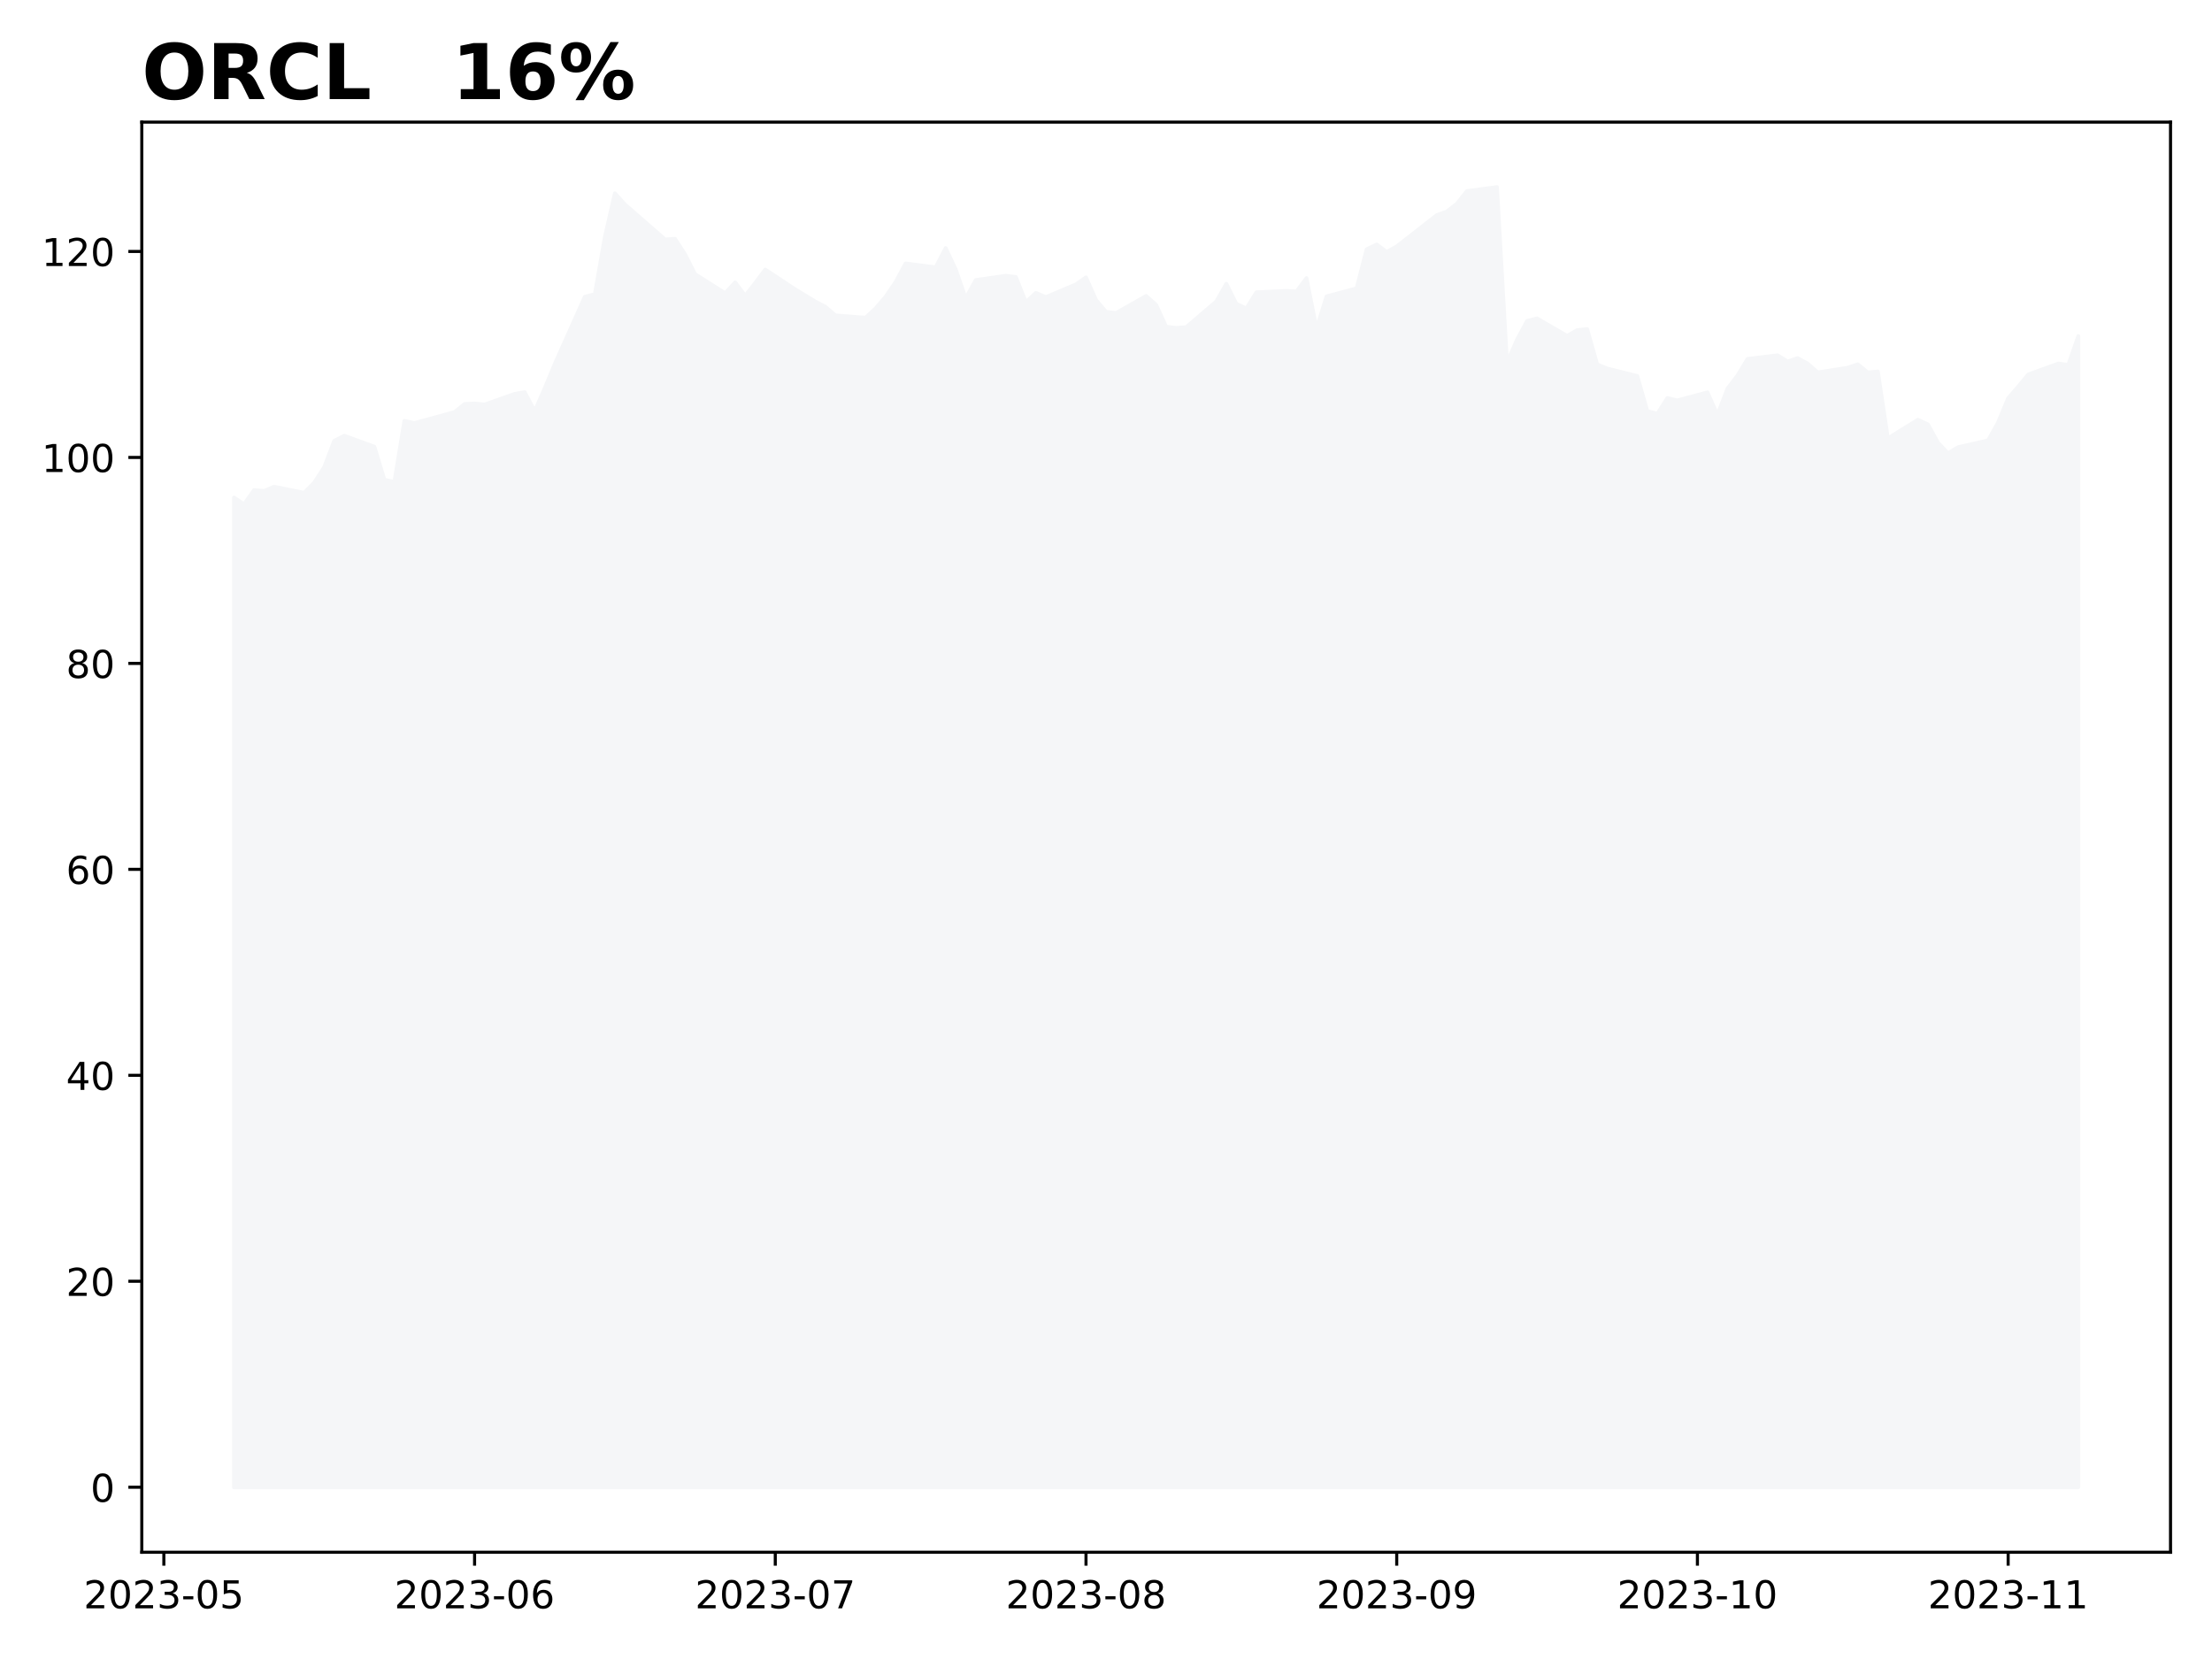
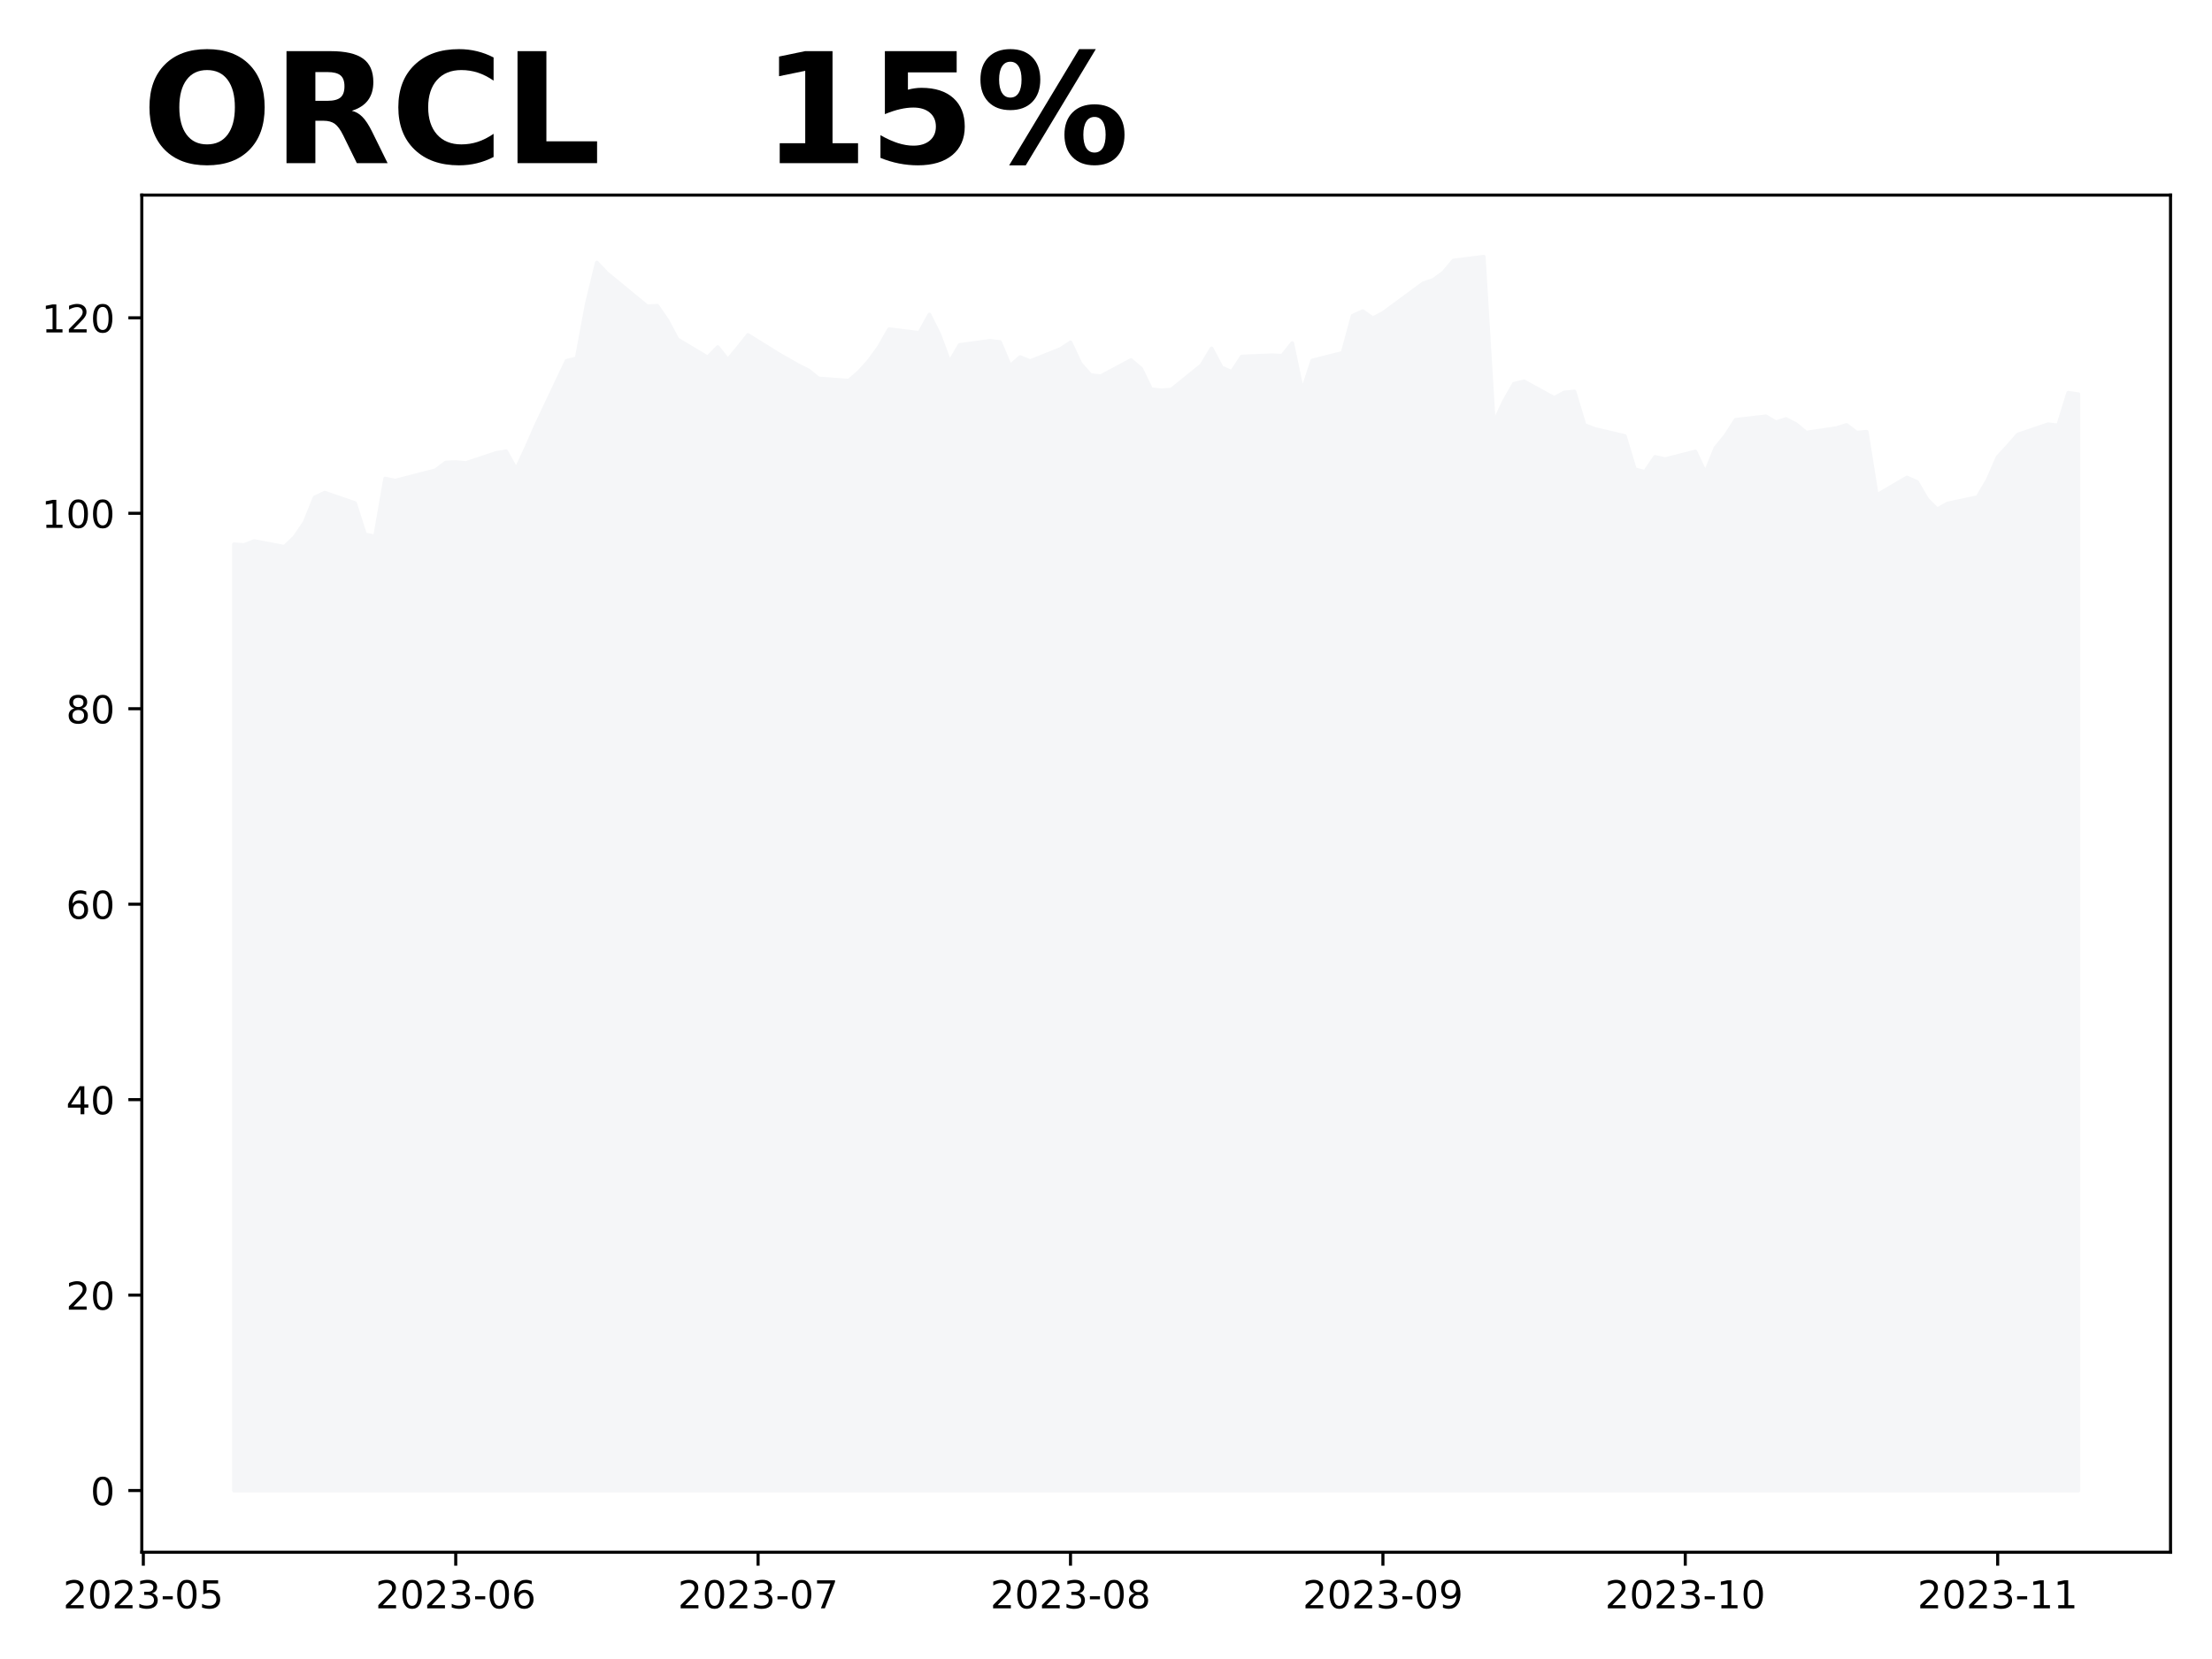
<svg xmlns="http://www.w3.org/2000/svg" xmlns:xlink="http://www.w3.org/1999/xlink" height="432pt" version="1.1" viewBox="0 0 576 432" width="576pt">
  <defs>
    <style type="text/css">
*{stroke-linecap:butt;stroke-linejoin:round;}
  </style>
  </defs>
  <g id="figure_1">
    <g id="patch_1">
      <path d="M 0 432  L 576 432  L 576 0  L 0 0  z " style="fill:#ffffff;" />
    </g>
    <g id="axes_1">
      <g id="patch_2">
-         <path d="M 36.925 404.2  L 565.2 404.2  L 565.2 31.8  L 36.925 31.8  z " style="fill:#ffffff;" />
+         <path d="M 36.925 404.2  L 565.2 404.2  L 565.2 50.8  L 36.925 50.8  z " style="fill:#ffffff;" />
      </g>
      <g id="PolyCollection_1">
        <defs>
-           <path d="M 60.938 -44.727  L 60.938 -302.428  L 63.548 -300.697  L 66.158 -304.371  L 68.768 -304.158  L 71.378 -305.25  L 79.208 -303.679  L 81.818 -306.315  L 84.428 -310.362  L 87.038 -317.204  L 89.648 -318.536  L 97.478 -315.687  L 100.088 -307.087  L 102.698 -306.501  L 105.308 -322.396  L 107.918 -321.837  L 118.359 -324.686  L 120.969 -326.789  L 123.579 -326.922  L 126.189 -326.656  L 134.019 -329.425  L 136.629 -329.878  L 139.239 -324.952  L 141.849 -330.89  L 144.459 -337.2  L 152.289 -354.719  L 154.899 -355.384  L 157.51 -370.267  L 160.12 -381.663  L 162.73 -378.761  L 173.17 -369.655  L 175.78 -369.815  L 178.39 -365.768  L 181 -360.603  L 188.83 -355.65  L 191.44 -358.473  L 194.05 -354.985  L 196.66 -358.313  L 199.27 -361.801  L 207.101 -356.636  L 212.321 -353.467  L 214.931 -352.109  L 217.541 -349.873  L 225.371 -349.261  L 227.981 -351.665  L 230.591 -354.711  L 233.201 -358.532  L 235.811 -363.394  L 243.641 -362.379  L 246.251 -367.402  L 248.861 -361.845  L 251.471 -354.337  L 254.082 -359.066  L 261.912 -360.188  L 264.522 -359.868  L 267.132 -353.322  L 269.742 -355.726  L 272.352 -354.631  L 280.182 -357.944  L 282.792 -359.761  L 285.402 -353.883  L 288.012 -350.784  L 290.622 -350.49  L 298.452 -354.925  L 301.062 -352.6  L 303.673 -346.909  L 306.283 -346.615  L 308.893 -346.802  L 316.723 -353.509  L 319.333 -358.104  L 321.943 -352.894  L 324.553 -351.665  L 327.163 -355.887  L 334.993 -356.234  L 337.603 -356.1  L 340.213 -359.574  L 342.823 -346.402  L 345.433 -354.818  L 353.264 -356.902  L 355.874 -367.082  L 358.484 -368.337  L 361.094 -366.387  L 363.704 -367.83  L 374.144 -375.979  L 376.754 -376.914  L 379.364 -378.944  L 381.974 -382.231  L 389.804 -383.273  L 392.414 -337.585  L 395.024 -343.543  L 397.635 -348.406  L 400.245 -349.074  L 408.075 -344.531  L 410.685 -346.028  L 413.295 -346.295  L 415.905 -337.104  L 418.515 -336.035  L 426.345 -334.085  L 428.955 -324.947  L 431.565 -324.252  L 434.175 -328.34  L 436.785 -327.726  L 444.615 -329.836  L 447.226 -323.985  L 449.836 -330.825  L 452.446 -334.218  L 455.056 -338.52  L 462.886 -339.482  L 465.496 -337.852  L 468.106 -338.737  L 470.716 -337.316  L 473.326 -335.009  L 481.156 -336.243  L 483.766 -337.128  L 486.376 -335.009  L 488.986 -335.251  L 491.596 -317.847  L 499.427 -322.701  L 502.037 -321.467  L 504.647 -316.721  L 507.257 -313.959  L 509.867 -315.541  L 517.697 -317.311  L 520.307 -322.004  L 522.917 -328.305  L 525.527 -331.309  L 528.137 -334.473  L 535.967 -337.316  L 538.577 -336.994  L 541.188 -344.475  L 541.188 -44.727  L 541.188 -44.727  L 538.577 -44.727  L 535.967 -44.727  L 528.137 -44.727  L 525.527 -44.727  L 522.917 -44.727  L 520.307 -44.727  L 517.697 -44.727  L 509.867 -44.727  L 507.257 -44.727  L 504.647 -44.727  L 502.037 -44.727  L 499.427 -44.727  L 491.596 -44.727  L 488.986 -44.727  L 486.376 -44.727  L 483.766 -44.727  L 481.156 -44.727  L 473.326 -44.727  L 470.716 -44.727  L 468.106 -44.727  L 465.496 -44.727  L 462.886 -44.727  L 455.056 -44.727  L 452.446 -44.727  L 449.836 -44.727  L 447.226 -44.727  L 444.615 -44.727  L 436.785 -44.727  L 434.175 -44.727  L 431.565 -44.727  L 428.955 -44.727  L 426.345 -44.727  L 418.515 -44.727  L 415.905 -44.727  L 413.295 -44.727  L 410.685 -44.727  L 408.075 -44.727  L 400.245 -44.727  L 397.635 -44.727  L 395.024 -44.727  L 392.414 -44.727  L 389.804 -44.727  L 381.974 -44.727  L 379.364 -44.727  L 376.754 -44.727  L 374.144 -44.727  L 363.704 -44.727  L 361.094 -44.727  L 358.484 -44.727  L 355.874 -44.727  L 353.264 -44.727  L 345.433 -44.727  L 342.823 -44.727  L 340.213 -44.727  L 337.603 -44.727  L 334.993 -44.727  L 327.163 -44.727  L 324.553 -44.727  L 321.943 -44.727  L 319.333 -44.727  L 316.723 -44.727  L 308.893 -44.727  L 306.283 -44.727  L 303.673 -44.727  L 301.062 -44.727  L 298.452 -44.727  L 290.622 -44.727  L 288.012 -44.727  L 285.402 -44.727  L 282.792 -44.727  L 280.182 -44.727  L 272.352 -44.727  L 269.742 -44.727  L 267.132 -44.727  L 264.522 -44.727  L 261.912 -44.727  L 254.082 -44.727  L 251.471 -44.727  L 248.861 -44.727  L 246.251 -44.727  L 243.641 -44.727  L 235.811 -44.727  L 233.201 -44.727  L 230.591 -44.727  L 227.981 -44.727  L 225.371 -44.727  L 217.541 -44.727  L 214.931 -44.727  L 212.321 -44.727  L 207.101 -44.727  L 199.27 -44.727  L 196.66 -44.727  L 194.05 -44.727  L 191.44 -44.727  L 188.83 -44.727  L 181 -44.727  L 178.39 -44.727  L 175.78 -44.727  L 173.17 -44.727  L 162.73 -44.727  L 160.12 -44.727  L 157.51 -44.727  L 154.899 -44.727  L 152.289 -44.727  L 144.459 -44.727  L 141.849 -44.727  L 139.239 -44.727  L 136.629 -44.727  L 134.019 -44.727  L 126.189 -44.727  L 123.579 -44.727  L 120.969 -44.727  L 118.359 -44.727  L 107.918 -44.727  L 105.308 -44.727  L 102.698 -44.727  L 100.088 -44.727  L 97.478 -44.727  L 89.648 -44.727  L 87.038 -44.727  L 84.428 -44.727  L 81.818 -44.727  L 79.208 -44.727  L 71.378 -44.727  L 68.768 -44.727  L 66.158 -44.727  L 63.548 -44.727  L 60.938 -44.727  z " id="md8fd832499" style="stroke:#f5f6f8;" />
+           <path d="M 60.938 -43.864  L 60.938 -290.261  L 63.562 -290.058  L 66.186 -291.094  L 74.059 -289.604  L 76.683 -292.105  L 79.308 -295.945  L 81.932 -302.439  L 84.556 -303.702  L 92.429 -300.999  L 95.054 -292.838  L 97.678 -292.282  L 100.302 -307.366  L 102.927 -306.835  L 113.424 -309.539  L 116.048 -311.535  L 118.672 -311.661  L 121.297 -311.408  L 129.17 -314.036  L 131.794 -314.466  L 134.418 -309.791  L 137.043 -315.426  L 139.667 -321.414  L 147.54 -338.039  L 150.164 -338.671  L 152.789 -352.795  L 155.413 -363.609  L 158.037 -360.855  L 168.534 -352.213  L 171.159 -352.365  L 173.783 -348.525  L 176.407 -343.623  L 184.28 -338.923  L 186.905 -341.602  L 189.529 -338.292  L 192.153 -341.45  L 194.778 -344.76  L 202.651 -339.858  L 207.899 -336.852  L 210.524 -335.563  L 213.148 -333.441  L 221.021 -332.859  L 223.645 -335.141  L 226.269 -338.032  L 228.894 -341.658  L 231.518 -346.272  L 239.391 -345.309  L 242.015 -350.076  L 244.64 -344.802  L 247.264 -337.677  L 249.888 -342.165  L 257.761 -343.23  L 260.386 -342.925  L 263.01 -336.713  L 265.634 -338.995  L 268.259 -337.956  L 276.131 -341.1  L 278.756 -342.824  L 281.38 -337.246  L 284.004 -334.305  L 286.629 -334.026  L 294.502 -338.235  L 297.126 -336.029  L 299.75 -330.628  L 302.375 -330.349  L 304.999 -330.527  L 312.872 -336.891  L 315.496 -341.252  L 318.121 -336.308  L 320.745 -335.141  L 323.369 -339.148  L 331.242 -339.477  L 333.866 -339.35  L 336.491 -342.647  L 339.115 -330.147  L 341.739 -338.133  L 349.612 -340.111  L 352.237 -349.771  L 354.861 -350.963  L 357.485 -349.112  L 360.11 -350.481  L 370.607 -358.214  L 373.231 -359.102  L 375.856 -361.029  L 378.48 -364.148  L 386.353 -365.136  L 388.977 -321.779  L 391.601 -327.434  L 394.226 -332.048  L 396.85 -332.682  L 404.723 -328.372  L 407.347 -329.792  L 409.972 -330.045  L 412.596 -321.323  L 415.22 -320.309  L 423.093 -318.458  L 425.718 -309.786  L 428.342 -309.127  L 430.966 -313.007  L 433.591 -312.423  L 441.463 -314.426  L 444.088 -308.874  L 446.712 -315.365  L 449.336 -318.585  L 451.961 -322.667  L 459.834 -323.58  L 462.458 -322.033  L 465.082 -322.873  L 467.707 -321.524  L 470.331 -319.335  L 478.204 -320.506  L 480.828 -321.346  L 483.453 -319.335  L 486.077 -319.564  L 488.701 -303.049  L 496.574 -307.655  L 499.198 -306.484  L 501.823 -301.98  L 504.447 -299.359  L 507.071 -300.86  L 514.944 -302.54  L 517.569 -306.993  L 520.193 -312.974  L 522.817 -315.824  L 525.442 -318.827  L 533.315 -321.524  L 535.939 -321.219  L 538.563 -329.718  L 541.188 -329.336  L 541.188 -43.864  L 541.188 -43.864  L 538.563 -43.864  L 535.939 -43.864  L 533.315 -43.864  L 525.442 -43.864  L 522.817 -43.864  L 520.193 -43.864  L 517.569 -43.864  L 514.944 -43.864  L 507.071 -43.864  L 504.447 -43.864  L 501.823 -43.864  L 499.198 -43.864  L 496.574 -43.864  L 488.701 -43.864  L 486.077 -43.864  L 483.453 -43.864  L 480.828 -43.864  L 478.204 -43.864  L 470.331 -43.864  L 467.707 -43.864  L 465.082 -43.864  L 462.458 -43.864  L 459.834 -43.864  L 451.961 -43.864  L 449.336 -43.864  L 446.712 -43.864  L 444.088 -43.864  L 441.463 -43.864  L 433.591 -43.864  L 430.966 -43.864  L 428.342 -43.864  L 425.718 -43.864  L 423.093 -43.864  L 415.22 -43.864  L 412.596 -43.864  L 409.972 -43.864  L 407.347 -43.864  L 404.723 -43.864  L 396.85 -43.864  L 394.226 -43.864  L 391.601 -43.864  L 388.977 -43.864  L 386.353 -43.864  L 378.48 -43.864  L 375.856 -43.864  L 373.231 -43.864  L 370.607 -43.864  L 360.11 -43.864  L 357.485 -43.864  L 354.861 -43.864  L 352.237 -43.864  L 349.612 -43.864  L 341.739 -43.864  L 339.115 -43.864  L 336.491 -43.864  L 333.866 -43.864  L 331.242 -43.864  L 323.369 -43.864  L 320.745 -43.864  L 318.121 -43.864  L 315.496 -43.864  L 312.872 -43.864  L 304.999 -43.864  L 302.375 -43.864  L 299.75 -43.864  L 297.126 -43.864  L 294.502 -43.864  L 286.629 -43.864  L 284.004 -43.864  L 281.38 -43.864  L 278.756 -43.864  L 276.131 -43.864  L 268.259 -43.864  L 265.634 -43.864  L 263.01 -43.864  L 260.386 -43.864  L 257.761 -43.864  L 249.888 -43.864  L 247.264 -43.864  L 244.64 -43.864  L 242.015 -43.864  L 239.391 -43.864  L 231.518 -43.864  L 228.894 -43.864  L 226.269 -43.864  L 223.645 -43.864  L 221.021 -43.864  L 213.148 -43.864  L 210.524 -43.864  L 207.899 -43.864  L 202.651 -43.864  L 194.778 -43.864  L 192.153 -43.864  L 189.529 -43.864  L 186.905 -43.864  L 184.28 -43.864  L 176.407 -43.864  L 173.783 -43.864  L 171.159 -43.864  L 168.534 -43.864  L 158.037 -43.864  L 155.413 -43.864  L 152.789 -43.864  L 150.164 -43.864  L 147.54 -43.864  L 139.667 -43.864  L 137.043 -43.864  L 134.418 -43.864  L 131.794 -43.864  L 129.17 -43.864  L 121.297 -43.864  L 118.672 -43.864  L 116.048 -43.864  L 113.424 -43.864  L 102.927 -43.864  L 100.302 -43.864  L 97.678 -43.864  L 95.054 -43.864  L 92.429 -43.864  L 84.556 -43.864  L 81.932 -43.864  L 79.308 -43.864  L 76.683 -43.864  L 74.059 -43.864  L 66.186 -43.864  L 63.562 -43.864  L 60.938 -43.864  z " id="ma024147f81" style="stroke:#f5f6f8;" />
        </defs>
-         <g clip-path="url(#p481a9b9317)">
-           <use style="fill:#f5f6f8;stroke:#f5f6f8;" x="0" xlink:href="#md8fd832499" y="432" />
+         <g clip-path="url(#pf3f493f49e)">
+           <use style="fill:#f5f6f8;stroke:#f5f6f8;" x="0" xlink:href="#ma024147f81" y="432" />
        </g>
      </g>
      <g id="matplotlib.axis_1">
        <g id="xtick_1">
          <g id="line2d_1">
            <defs>
-               <path d="M 0 0  L 0 3.5  " id="md4cddf3729" style="stroke:#000000;stroke-width:0.8;" />
-             </defs>
-             <g>
-               <use style="stroke:#000000;stroke-width:0.8;" x="42.667" xlink:href="#md4cddf3729" y="404.2" />
+               <path d="M 0 0  L 0 3.5  " id="m41f3acebca" style="stroke:#000000;stroke-width:0.8;" />
+             </defs>
+             <g>
+               <use style="stroke:#000000;stroke-width:0.8;" x="37.319" xlink:href="#m41f3acebca" y="404.2" />
            </g>
          </g>
          <g id="text_1">
            <defs>
              <path d="M 19.188 8.297  L 53.609 8.297  L 53.609 0  L 7.328 0  L 7.328 8.297  Q 12.938 14.109 22.625 23.891  Q 32.328 33.688 34.812 36.531  Q 39.547 41.844 41.422 45.531  Q 43.312 49.219 43.312 52.781  Q 43.312 58.594 39.234 62.25  Q 35.156 65.922 28.609 65.922  Q 23.969 65.922 18.812 64.312  Q 13.672 62.703 7.812 59.422  L 7.812 69.391  Q 13.766 71.781 18.938 73  Q 24.125 74.219 28.422 74.219  Q 39.75 74.219 46.484 68.547  Q 53.219 62.891 53.219 53.422  Q 53.219 48.922 51.531 44.891  Q 49.859 40.875 45.406 35.406  Q 44.188 33.984 37.641 27.219  Q 31.109 20.453 19.188 8.297  z " id="DejaVuSans-50" />
              <path d="M 31.781 66.406  Q 24.172 66.406 20.328 58.906  Q 16.5 51.422 16.5 36.375  Q 16.5 21.391 20.328 13.891  Q 24.172 6.391 31.781 6.391  Q 39.453 6.391 43.281 13.891  Q 47.125 21.391 47.125 36.375  Q 47.125 51.422 43.281 58.906  Q 39.453 66.406 31.781 66.406  z M 31.781 74.219  Q 44.047 74.219 50.516 64.516  Q 56.984 54.828 56.984 36.375  Q 56.984 17.969 50.516 8.266  Q 44.047 -1.422 31.781 -1.422  Q 19.531 -1.422 13.062 8.266  Q 6.594 17.969 6.594 36.375  Q 6.594 54.828 13.062 64.516  Q 19.531 74.219 31.781 74.219  z " id="DejaVuSans-48" />
              <path d="M 40.578 39.312  Q 47.656 37.797 51.625 33  Q 55.609 28.219 55.609 21.188  Q 55.609 10.406 48.188 4.484  Q 40.766 -1.422 27.094 -1.422  Q 22.516 -1.422 17.656 -0.516  Q 12.797 0.391 7.625 2.203  L 7.625 11.719  Q 11.719 9.328 16.594 8.109  Q 21.484 6.891 26.812 6.891  Q 36.078 6.891 40.938 10.547  Q 45.797 14.203 45.797 21.188  Q 45.797 27.641 41.281 31.266  Q 36.766 34.906 28.719 34.906  L 20.219 34.906  L 20.219 43.016  L 29.109 43.016  Q 36.375 43.016 40.234 45.922  Q 44.094 48.828 44.094 54.297  Q 44.094 59.906 40.109 62.906  Q 36.141 65.922 28.719 65.922  Q 24.656 65.922 20.016 65.031  Q 15.375 64.156 9.812 62.312  L 9.812 71.094  Q 15.438 72.656 20.344 73.438  Q 25.25 74.219 29.594 74.219  Q 40.828 74.219 47.359 69.109  Q 53.906 64.016 53.906 55.328  Q 53.906 49.266 50.438 45.094  Q 46.969 40.922 40.578 39.312  z " id="DejaVuSans-51" />
              <path d="M 4.891 31.391  L 31.203 31.391  L 31.203 23.391  L 4.891 23.391  z " id="DejaVuSans-45" />
              <path d="M 10.797 72.906  L 49.516 72.906  L 49.516 64.594  L 19.828 64.594  L 19.828 46.734  Q 21.969 47.469 24.109 47.828  Q 26.266 48.188 28.422 48.188  Q 40.625 48.188 47.75 41.5  Q 54.891 34.812 54.891 23.391  Q 54.891 11.625 47.562 5.094  Q 40.234 -1.422 26.906 -1.422  Q 22.312 -1.422 17.547 -0.641  Q 12.797 0.141 7.719 1.703  L 7.719 11.625  Q 12.109 9.234 16.797 8.062  Q 21.484 6.891 26.703 6.891  Q 35.156 6.891 40.078 11.328  Q 45.016 15.766 45.016 23.391  Q 45.016 31 40.078 35.438  Q 35.156 39.891 26.703 39.891  Q 22.75 39.891 18.812 39.016  Q 14.891 38.141 10.797 36.281  z " id="DejaVuSans-53" />
            </defs>
-             <g transform="translate(21.77571 418.7984)scale(0.1 -0.1)">
+             <g transform="translate(16.42724 418.7984)scale(0.1 -0.1)">
              <use xlink:href="#DejaVuSans-50" />
              <use x="63.623" xlink:href="#DejaVuSans-48" />
              <use x="127.246" xlink:href="#DejaVuSans-50" />
              <use x="190.869" xlink:href="#DejaVuSans-51" />
              <use x="254.492" xlink:href="#DejaVuSans-45" />
              <use x="290.576" xlink:href="#DejaVuSans-48" />
              <use x="354.199" xlink:href="#DejaVuSans-53" />
            </g>
          </g>
        </g>
        <g id="xtick_2">
          <g id="line2d_2">
            <g>
-               <use style="stroke:#000000;stroke-width:0.8;" x="123.579" xlink:href="#md4cddf3729" y="404.2" />
+               <use style="stroke:#000000;stroke-width:0.8;" x="118.672" xlink:href="#m41f3acebca" y="404.2" />
            </g>
          </g>
          <g id="text_2">
            <defs>
              <path d="M 33.016 40.375  Q 26.375 40.375 22.484 35.828  Q 18.609 31.297 18.609 23.391  Q 18.609 15.531 22.484 10.953  Q 26.375 6.391 33.016 6.391  Q 39.656 6.391 43.531 10.953  Q 47.406 15.531 47.406 23.391  Q 47.406 31.297 43.531 35.828  Q 39.656 40.375 33.016 40.375  z M 52.594 71.297  L 52.594 62.312  Q 48.875 64.062 45.094 64.984  Q 41.312 65.922 37.594 65.922  Q 27.828 65.922 22.672 59.328  Q 17.531 52.734 16.797 39.406  Q 19.672 43.656 24.016 45.922  Q 28.375 48.188 33.594 48.188  Q 44.578 48.188 50.953 41.516  Q 57.328 34.859 57.328 23.391  Q 57.328 12.156 50.688 5.359  Q 44.047 -1.422 33.016 -1.422  Q 20.359 -1.422 13.672 8.266  Q 6.984 17.969 6.984 36.375  Q 6.984 53.656 15.188 63.938  Q 23.391 74.219 37.203 74.219  Q 40.922 74.219 44.703 73.484  Q 48.484 72.75 52.594 71.297  z " id="DejaVuSans-54" />
            </defs>
-             <g transform="translate(102.6874 418.7984)scale(0.1 -0.1)">
+             <g transform="translate(97.78107 418.7984)scale(0.1 -0.1)">
              <use xlink:href="#DejaVuSans-50" />
              <use x="63.623" xlink:href="#DejaVuSans-48" />
              <use x="127.246" xlink:href="#DejaVuSans-50" />
              <use x="190.869" xlink:href="#DejaVuSans-51" />
              <use x="254.492" xlink:href="#DejaVuSans-45" />
              <use x="290.576" xlink:href="#DejaVuSans-48" />
              <use x="354.199" xlink:href="#DejaVuSans-54" />
            </g>
          </g>
        </g>
        <g id="xtick_3">
          <g id="line2d_3">
            <g>
-               <use style="stroke:#000000;stroke-width:0.8;" x="201.88" xlink:href="#md4cddf3729" y="404.2" />
+               <use style="stroke:#000000;stroke-width:0.8;" x="197.402" xlink:href="#m41f3acebca" y="404.2" />
            </g>
          </g>
          <g id="text_3">
            <defs>
              <path d="M 8.203 72.906  L 55.078 72.906  L 55.078 68.703  L 28.609 0  L 18.312 0  L 43.219 64.594  L 8.203 64.594  z " id="DejaVuSans-55" />
            </defs>
-             <g transform="translate(180.989 418.7984)scale(0.1 -0.1)">
+             <g transform="translate(176.5106 418.7984)scale(0.1 -0.1)">
              <use xlink:href="#DejaVuSans-50" />
              <use x="63.623" xlink:href="#DejaVuSans-48" />
              <use x="127.246" xlink:href="#DejaVuSans-50" />
              <use x="190.869" xlink:href="#DejaVuSans-51" />
              <use x="254.492" xlink:href="#DejaVuSans-45" />
              <use x="290.576" xlink:href="#DejaVuSans-48" />
              <use x="354.199" xlink:href="#DejaVuSans-55" />
            </g>
          </g>
        </g>
        <g id="xtick_4">
          <g id="line2d_4">
            <g>
-               <use style="stroke:#000000;stroke-width:0.8;" x="282.792" xlink:href="#md4cddf3729" y="404.2" />
+               <use style="stroke:#000000;stroke-width:0.8;" x="278.756" xlink:href="#m41f3acebca" y="404.2" />
            </g>
          </g>
          <g id="text_4">
            <defs>
              <path d="M 31.781 34.625  Q 24.75 34.625 20.719 30.859  Q 16.703 27.094 16.703 20.516  Q 16.703 13.922 20.719 10.156  Q 24.75 6.391 31.781 6.391  Q 38.812 6.391 42.859 10.172  Q 46.922 13.969 46.922 20.516  Q 46.922 27.094 42.891 30.859  Q 38.875 34.625 31.781 34.625  z M 21.922 38.812  Q 15.578 40.375 12.031 44.719  Q 8.5 49.078 8.5 55.328  Q 8.5 64.062 14.719 69.141  Q 20.953 74.219 31.781 74.219  Q 42.672 74.219 48.875 69.141  Q 55.078 64.062 55.078 55.328  Q 55.078 49.078 51.531 44.719  Q 48 40.375 41.703 38.812  Q 48.828 37.156 52.797 32.312  Q 56.781 27.484 56.781 20.516  Q 56.781 9.906 50.312 4.234  Q 43.844 -1.422 31.781 -1.422  Q 19.734 -1.422 13.25 4.234  Q 6.781 9.906 6.781 20.516  Q 6.781 27.484 10.781 32.312  Q 14.797 37.156 21.922 38.812  z M 18.312 54.391  Q 18.312 48.734 21.844 45.562  Q 25.391 42.391 31.781 42.391  Q 38.141 42.391 41.719 45.562  Q 45.312 48.734 45.312 54.391  Q 45.312 60.062 41.719 63.234  Q 38.141 66.406 31.781 66.406  Q 25.391 66.406 21.844 63.234  Q 18.312 60.062 18.312 54.391  z " id="DejaVuSans-56" />
            </defs>
-             <g transform="translate(261.9007 418.7984)scale(0.1 -0.1)">
+             <g transform="translate(257.8644 418.7984)scale(0.1 -0.1)">
              <use xlink:href="#DejaVuSans-50" />
              <use x="63.623" xlink:href="#DejaVuSans-48" />
              <use x="127.246" xlink:href="#DejaVuSans-50" />
              <use x="190.869" xlink:href="#DejaVuSans-51" />
              <use x="254.492" xlink:href="#DejaVuSans-45" />
              <use x="290.576" xlink:href="#DejaVuSans-48" />
              <use x="354.199" xlink:href="#DejaVuSans-56" />
            </g>
          </g>
        </g>
        <g id="xtick_5">
          <g id="line2d_5">
            <g>
-               <use style="stroke:#000000;stroke-width:0.8;" x="363.704" xlink:href="#md4cddf3729" y="404.2" />
+               <use style="stroke:#000000;stroke-width:0.8;" x="360.11" xlink:href="#m41f3acebca" y="404.2" />
            </g>
          </g>
          <g id="text_5">
            <defs>
              <path d="M 10.984 1.516  L 10.984 10.5  Q 14.703 8.734 18.5 7.812  Q 22.312 6.891 25.984 6.891  Q 35.75 6.891 40.891 13.453  Q 46.047 20.016 46.781 33.406  Q 43.953 29.203 39.594 26.953  Q 35.25 24.703 29.984 24.703  Q 19.047 24.703 12.672 31.312  Q 6.297 37.938 6.297 49.422  Q 6.297 60.641 12.938 67.422  Q 19.578 74.219 30.609 74.219  Q 43.266 74.219 49.922 64.516  Q 56.594 54.828 56.594 36.375  Q 56.594 19.141 48.406 8.859  Q 40.234 -1.422 26.422 -1.422  Q 22.703 -1.422 18.891 -0.688  Q 15.094 0.047 10.984 1.516  z M 30.609 32.422  Q 37.25 32.422 41.125 36.953  Q 45.016 41.5 45.016 49.422  Q 45.016 57.281 41.125 61.844  Q 37.25 66.406 30.609 66.406  Q 23.969 66.406 20.094 61.844  Q 16.219 57.281 16.219 49.422  Q 16.219 41.5 20.094 36.953  Q 23.969 32.422 30.609 32.422  z " id="DejaVuSans-57" />
            </defs>
-             <g transform="translate(342.8124 418.7984)scale(0.1 -0.1)">
+             <g transform="translate(339.2182 418.7984)scale(0.1 -0.1)">
              <use xlink:href="#DejaVuSans-50" />
              <use x="63.623" xlink:href="#DejaVuSans-48" />
              <use x="127.246" xlink:href="#DejaVuSans-50" />
              <use x="190.869" xlink:href="#DejaVuSans-51" />
              <use x="254.492" xlink:href="#DejaVuSans-45" />
              <use x="290.576" xlink:href="#DejaVuSans-48" />
              <use x="354.199" xlink:href="#DejaVuSans-57" />
            </g>
          </g>
        </g>
        <g id="xtick_6">
          <g id="line2d_6">
            <g>
-               <use style="stroke:#000000;stroke-width:0.8;" x="442.005" xlink:href="#md4cddf3729" y="404.2" />
+               <use style="stroke:#000000;stroke-width:0.8;" x="438.839" xlink:href="#m41f3acebca" y="404.2" />
            </g>
          </g>
          <g id="text_6">
            <defs>
              <path d="M 12.406 8.297  L 28.516 8.297  L 28.516 63.922  L 10.984 60.406  L 10.984 69.391  L 28.422 72.906  L 38.281 72.906  L 38.281 8.297  L 54.391 8.297  L 54.391 0  L 12.406 0  z " id="DejaVuSans-49" />
            </defs>
-             <g transform="translate(421.114 418.7984)scale(0.1 -0.1)">
+             <g transform="translate(417.9477 418.7984)scale(0.1 -0.1)">
              <use xlink:href="#DejaVuSans-50" />
              <use x="63.623" xlink:href="#DejaVuSans-48" />
              <use x="127.246" xlink:href="#DejaVuSans-50" />
              <use x="190.869" xlink:href="#DejaVuSans-51" />
              <use x="254.492" xlink:href="#DejaVuSans-45" />
              <use x="290.576" xlink:href="#DejaVuSans-49" />
              <use x="354.199" xlink:href="#DejaVuSans-48" />
            </g>
          </g>
        </g>
        <g id="xtick_7">
          <g id="line2d_7">
            <g>
-               <use style="stroke:#000000;stroke-width:0.8;" x="522.917" xlink:href="#md4cddf3729" y="404.2" />
+               <use style="stroke:#000000;stroke-width:0.8;" x="520.193" xlink:href="#m41f3acebca" y="404.2" />
            </g>
          </g>
          <g id="text_7">
-             <g transform="translate(502.0257 418.7984)scale(0.1 -0.1)">
+             <g transform="translate(499.3016 418.7984)scale(0.1 -0.1)">
              <use xlink:href="#DejaVuSans-50" />
              <use x="63.623" xlink:href="#DejaVuSans-48" />
              <use x="127.246" xlink:href="#DejaVuSans-50" />
              <use x="190.869" xlink:href="#DejaVuSans-51" />
              <use x="254.492" xlink:href="#DejaVuSans-45" />
              <use x="290.576" xlink:href="#DejaVuSans-49" />
              <use x="354.199" xlink:href="#DejaVuSans-49" />
            </g>
          </g>
        </g>
      </g>
      <g id="matplotlib.axis_2">
        <g id="ytick_1">
          <g id="line2d_8">
            <defs>
-               <path d="M 0 0  L -3.5 0  " id="m985b6a8c29" style="stroke:#000000;stroke-width:0.8;" />
-             </defs>
-             <g>
-               <use style="stroke:#000000;stroke-width:0.8;" x="36.925" xlink:href="#m985b6a8c29" y="387.273" />
+               <path d="M 0 0  L -3.5 0  " id="m481cc7ff40" style="stroke:#000000;stroke-width:0.8;" />
+             </defs>
+             <g>
+               <use style="stroke:#000000;stroke-width:0.8;" x="36.925" xlink:href="#m481cc7ff40" y="388.136" />
            </g>
          </g>
          <g id="text_8">
-             <g transform="translate(23.5625 391.0719)scale(0.1 -0.1)">
+             <g transform="translate(23.5625 391.9356)scale(0.1 -0.1)">
              <use xlink:href="#DejaVuSans-48" />
            </g>
          </g>
        </g>
        <g id="ytick_2">
          <g id="line2d_9">
            <g>
-               <use style="stroke:#000000;stroke-width:0.8;" x="36.925" xlink:href="#m985b6a8c29" y="333.641" />
+               <use style="stroke:#000000;stroke-width:0.8;" x="36.925" xlink:href="#m481cc7ff40" y="337.241" />
            </g>
          </g>
          <g id="text_9">
-             <g transform="translate(17.2 337.4401)scale(0.1 -0.1)">
+             <g transform="translate(17.2 341.0401)scale(0.1 -0.1)">
              <use xlink:href="#DejaVuSans-50" />
              <use x="63.623" xlink:href="#DejaVuSans-48" />
            </g>
          </g>
        </g>
        <g id="ytick_3">
          <g id="line2d_10">
            <g>
-               <use style="stroke:#000000;stroke-width:0.8;" x="36.925" xlink:href="#m985b6a8c29" y="280.009" />
+               <use style="stroke:#000000;stroke-width:0.8;" x="36.925" xlink:href="#m481cc7ff40" y="286.345" />
            </g>
          </g>
          <g id="text_10">
            <defs>
              <path d="M 37.797 64.312  L 12.891 25.391  L 37.797 25.391  z M 35.203 72.906  L 47.609 72.906  L 47.609 25.391  L 58.016 25.391  L 58.016 17.188  L 47.609 17.188  L 47.609 0  L 37.797 0  L 37.797 17.188  L 4.891 17.188  L 4.891 26.703  z " id="DejaVuSans-52" />
            </defs>
-             <g transform="translate(17.2 283.8083)scale(0.1 -0.1)">
+             <g transform="translate(17.2 290.1446)scale(0.1 -0.1)">
              <use xlink:href="#DejaVuSans-52" />
              <use x="63.623" xlink:href="#DejaVuSans-48" />
            </g>
          </g>
        </g>
        <g id="ytick_4">
          <g id="line2d_11">
            <g>
-               <use style="stroke:#000000;stroke-width:0.8;" x="36.925" xlink:href="#m985b6a8c29" y="226.377" />
+               <use style="stroke:#000000;stroke-width:0.8;" x="36.925" xlink:href="#m481cc7ff40" y="235.45" />
            </g>
          </g>
          <g id="text_11">
-             <g transform="translate(17.2 230.1765)scale(0.1 -0.1)">
+             <g transform="translate(17.2 239.2491)scale(0.1 -0.1)">
              <use xlink:href="#DejaVuSans-54" />
              <use x="63.623" xlink:href="#DejaVuSans-48" />
            </g>
          </g>
        </g>
        <g id="ytick_5">
          <g id="line2d_12">
            <g>
-               <use style="stroke:#000000;stroke-width:0.8;" x="36.925" xlink:href="#m985b6a8c29" y="172.746" />
+               <use style="stroke:#000000;stroke-width:0.8;" x="36.925" xlink:href="#m481cc7ff40" y="184.554" />
            </g>
          </g>
          <g id="text_12">
-             <g transform="translate(17.2 176.5447)scale(0.1 -0.1)">
+             <g transform="translate(17.2 188.3536)scale(0.1 -0.1)">
              <use xlink:href="#DejaVuSans-56" />
              <use x="63.623" xlink:href="#DejaVuSans-48" />
            </g>
          </g>
        </g>
        <g id="ytick_6">
          <g id="line2d_13">
            <g>
-               <use style="stroke:#000000;stroke-width:0.8;" x="36.925" xlink:href="#m985b6a8c29" y="119.114" />
+               <use style="stroke:#000000;stroke-width:0.8;" x="36.925" xlink:href="#m481cc7ff40" y="133.659" />
            </g>
          </g>
          <g id="text_13">
-             <g transform="translate(10.8375 122.9129)scale(0.1 -0.1)">
+             <g transform="translate(10.8375 137.4581)scale(0.1 -0.1)">
              <use xlink:href="#DejaVuSans-49" />
              <use x="63.623" xlink:href="#DejaVuSans-48" />
              <use x="127.246" xlink:href="#DejaVuSans-48" />
            </g>
          </g>
        </g>
        <g id="ytick_7">
          <g id="line2d_14">
            <g>
-               <use style="stroke:#000000;stroke-width:0.8;" x="36.925" xlink:href="#m985b6a8c29" y="65.482" />
+               <use style="stroke:#000000;stroke-width:0.8;" x="36.925" xlink:href="#m481cc7ff40" y="82.763" />
            </g>
          </g>
          <g id="text_14">
-             <g transform="translate(10.8375 69.28111)scale(0.1 -0.1)">
+             <g transform="translate(10.8375 86.56265)scale(0.1 -0.1)">
              <use xlink:href="#DejaVuSans-49" />
              <use x="63.623" xlink:href="#DejaVuSans-50" />
              <use x="127.246" xlink:href="#DejaVuSans-48" />
            </g>
          </g>
        </g>
      </g>
      <g id="patch_3">
-         <path d="M 36.925 404.2  L 36.925 31.8  " style="fill:none;stroke:#000000;stroke-linecap:square;stroke-linejoin:miter;stroke-width:0.8;" />
+         <path d="M 36.925 404.2  L 36.925 50.8  " style="fill:none;stroke:#000000;stroke-linecap:square;stroke-linejoin:miter;stroke-width:0.8;" />
      </g>
      <g id="patch_4">
-         <path d="M 565.2 404.2  L 565.2 31.8  " style="fill:none;stroke:#000000;stroke-linecap:square;stroke-linejoin:miter;stroke-width:0.8;" />
+         <path d="M 565.2 404.2  L 565.2 50.8  " style="fill:none;stroke:#000000;stroke-linecap:square;stroke-linejoin:miter;stroke-width:0.8;" />
      </g>
      <g id="patch_5">
        <path d="M 36.925 404.2  L 565.2 404.2  " style="fill:none;stroke:#000000;stroke-linecap:square;stroke-linejoin:miter;stroke-width:0.8;" />
      </g>
      <g id="patch_6">
-         <path d="M 36.925 31.8  L 565.2 31.8  " style="fill:none;stroke:#000000;stroke-linecap:square;stroke-linejoin:miter;stroke-width:0.8;" />
+         <path d="M 36.925 50.8  L 565.2 50.8  " style="fill:none;stroke:#000000;stroke-linecap:square;stroke-linejoin:miter;stroke-width:0.8;" />
      </g>
      <g id="text_15">
        <defs>
          <path d="M 42.484 60.594  Q 33.891 60.594 29.156 54.25  Q 24.422 47.906 24.422 36.375  Q 24.422 24.906 29.156 18.547  Q 33.891 12.203 42.484 12.203  Q 51.125 12.203 55.859 18.547  Q 60.594 24.906 60.594 36.375  Q 60.594 47.906 55.859 54.25  Q 51.125 60.594 42.484 60.594  z M 42.484 74.219  Q 60.062 74.219 70.016 64.156  Q 79.984 54.109 79.984 36.375  Q 79.984 18.703 70.016 8.641  Q 60.062 -1.422 42.484 -1.422  Q 24.953 -1.422 14.969 8.641  Q 4.984 18.703 4.984 36.375  Q 4.984 54.109 14.969 64.156  Q 24.953 74.219 42.484 74.219  z " id="DejaVuSans-Bold-79" />
          <path d="M 35.891 40.578  Q 41.797 40.578 44.359 42.766  Q 46.922 44.969 46.922 50  Q 46.922 54.984 44.359 57.125  Q 41.797 59.281 35.891 59.281  L 27.984 59.281  L 27.984 40.578  z M 27.984 27.594  L 27.984 0  L 9.188 0  L 9.188 72.906  L 37.891 72.906  Q 52.297 72.906 59 68.062  Q 65.719 63.234 65.719 52.781  Q 65.719 45.562 62.219 40.922  Q 58.734 36.281 51.703 34.078  Q 55.562 33.203 58.609 30.094  Q 61.672 27 64.797 20.703  L 75 0  L 54.984 0  L 46.094 18.109  Q 43.406 23.578 40.641 25.578  Q 37.891 27.594 33.297 27.594  z " id="DejaVuSans-Bold-82" />
          <path d="M 67 4  Q 61.812 1.312 56.203 -0.047  Q 50.594 -1.422 44.484 -1.422  Q 26.266 -1.422 15.625 8.766  Q 4.984 18.953 4.984 36.375  Q 4.984 53.859 15.625 64.031  Q 26.266 74.219 44.484 74.219  Q 50.594 74.219 56.203 72.844  Q 61.812 71.484 67 68.797  L 67 53.719  Q 61.766 57.281 56.688 58.938  Q 51.609 60.594 46 60.594  Q 35.938 60.594 30.172 54.141  Q 24.422 47.703 24.422 36.375  Q 24.422 25.094 30.172 18.641  Q 35.938 12.203 46 12.203  Q 51.609 12.203 56.688 13.859  Q 61.766 15.531 67 19.094  z " id="DejaVuSans-Bold-67" />
          <path d="M 9.188 72.906  L 27.984 72.906  L 27.984 14.203  L 60.984 14.203  L 60.984 0  L 9.188 0  z " id="DejaVuSans-Bold-76" />
          <path id="DejaVuSans-Bold-32" />
          <path d="M 11.719 12.984  L 28.328 12.984  L 28.328 60.109  L 11.281 56.594  L 11.281 69.391  L 28.219 72.906  L 46.094 72.906  L 46.094 12.984  L 62.703 12.984  L 62.703 0  L 11.719 0  z " id="DejaVuSans-Bold-49" />
-           <path d="M 36.188 35.984  Q 31.25 35.984 28.781 32.781  Q 26.312 29.594 26.312 23.188  Q 26.312 16.797 28.781 13.594  Q 31.25 10.406 36.188 10.406  Q 41.156 10.406 43.625 13.594  Q 46.094 16.797 46.094 23.188  Q 46.094 29.594 43.625 32.781  Q 41.156 35.984 36.188 35.984  z M 59.422 71  L 59.422 57.516  Q 54.781 59.719 50.672 60.766  Q 46.578 61.812 42.672 61.812  Q 34.281 61.812 29.594 57.141  Q 24.906 52.484 24.125 43.312  Q 27.344 45.703 31.094 46.891  Q 34.859 48.094 39.312 48.094  Q 50.484 48.094 57.344 41.547  Q 64.203 35.016 64.203 24.422  Q 64.203 12.703 56.531 5.641  Q 48.875 -1.422 35.984 -1.422  Q 21.781 -1.422 13.984 8.172  Q 6.203 17.781 6.203 35.406  Q 6.203 53.469 15.312 63.797  Q 24.422 74.125 40.281 74.125  Q 45.312 74.125 50.047 73.344  Q 54.781 72.562 59.422 71  z " id="DejaVuSans-Bold-54" />
+           <path d="M 10.594 72.906  L 57.328 72.906  L 57.328 59.078  L 25.594 59.078  L 25.594 47.797  Q 27.734 48.391 29.906 48.703  Q 32.078 49.031 34.422 49.031  Q 47.75 49.031 55.172 42.359  Q 62.594 35.688 62.594 23.781  Q 62.594 11.969 54.516 5.266  Q 46.438 -1.422 32.078 -1.422  Q 25.875 -1.422 19.797 -0.219  Q 13.719 0.984 7.719 3.422  L 7.719 18.219  Q 13.672 14.797 19.016 13.078  Q 24.359 11.375 29.109 11.375  Q 35.938 11.375 39.859 14.719  Q 43.797 18.062 43.797 23.781  Q 43.797 29.547 39.859 32.859  Q 35.938 36.188 29.109 36.188  Q 25.047 36.188 20.453 35.125  Q 15.875 34.078 10.594 31.891  z " id="DejaVuSans-Bold-53" />
          <path d="M 77.484 30.078  Q 74.031 30.078 72.125 27.078  Q 70.219 24.078 70.219 18.5  Q 70.219 12.891 72.094 9.891  Q 73.969 6.891 77.484 6.891  Q 81 6.891 82.859 9.891  Q 84.719 12.891 84.719 18.5  Q 84.719 24.078 82.828 27.078  Q 80.953 30.078 77.484 30.078  z M 77.484 38.281  Q 86.578 38.281 91.797 33  Q 97.016 27.734 97.016 18.5  Q 97.016 9.281 91.797 3.922  Q 86.578 -1.422 77.484 -1.422  Q 68.406 -1.422 63.156 3.922  Q 57.906 9.281 57.906 18.5  Q 57.906 27.688 63.156 32.984  Q 68.406 38.281 77.484 38.281  z M 32.719 -1.422  L 21.922 -1.422  L 67.484 74.219  L 78.328 74.219  z M 22.703 74.219  Q 31.781 74.219 36.984 68.922  Q 42.188 63.625 42.188 54.391  Q 42.188 45.172 36.984 39.844  Q 31.781 34.516 22.703 34.516  Q 13.625 34.516 8.422 39.844  Q 3.219 45.172 3.219 54.391  Q 3.219 63.625 8.422 68.922  Q 13.625 74.219 22.703 74.219  z M 22.703 66.016  Q 19.188 66.016 17.281 62.984  Q 15.375 59.969 15.375 54.391  Q 15.375 48.781 17.281 45.719  Q 19.188 42.672 22.703 42.672  Q 26.219 42.672 28.094 45.719  Q 29.984 48.781 29.984 54.391  Q 29.984 59.969 28.078 62.984  Q 26.172 66.016 22.703 66.016  z " id="DejaVuSans-Bold-37" />
        </defs>
-         <g transform="translate(36.925 25.8)scale(0.2 -0.2)">
+         <g transform="translate(36.925 42.48125)scale(0.4 -0.4)">
          <use xlink:href="#DejaVuSans-Bold-79" />
          <use x="85.01" xlink:href="#DejaVuSans-Bold-82" />
          <use x="162.012" xlink:href="#DejaVuSans-Bold-67" />
          <use x="235.4" xlink:href="#DejaVuSans-Bold-76" />
          <use x="299.121" xlink:href="#DejaVuSans-Bold-32" />
          <use x="333.936" xlink:href="#DejaVuSans-Bold-32" />
          <use x="368.75" xlink:href="#DejaVuSans-Bold-32" />
          <use x="403.564" xlink:href="#DejaVuSans-Bold-49" />
-           <use x="473.145" xlink:href="#DejaVuSans-Bold-54" />
+           <use x="473.145" xlink:href="#DejaVuSans-Bold-53" />
          <use x="542.725" xlink:href="#DejaVuSans-Bold-37" />
        </g>
      </g>
    </g>
  </g>
  <defs>
-     <clipPath id="p481a9b9317">
-       <rect height="372.4" width="528.275" x="36.925" y="31.8" />
+     <clipPath id="pf3f493f49e">
+       <rect height="353.4" width="528.275" x="36.925" y="50.8" />
    </clipPath>
  </defs>
</svg>
